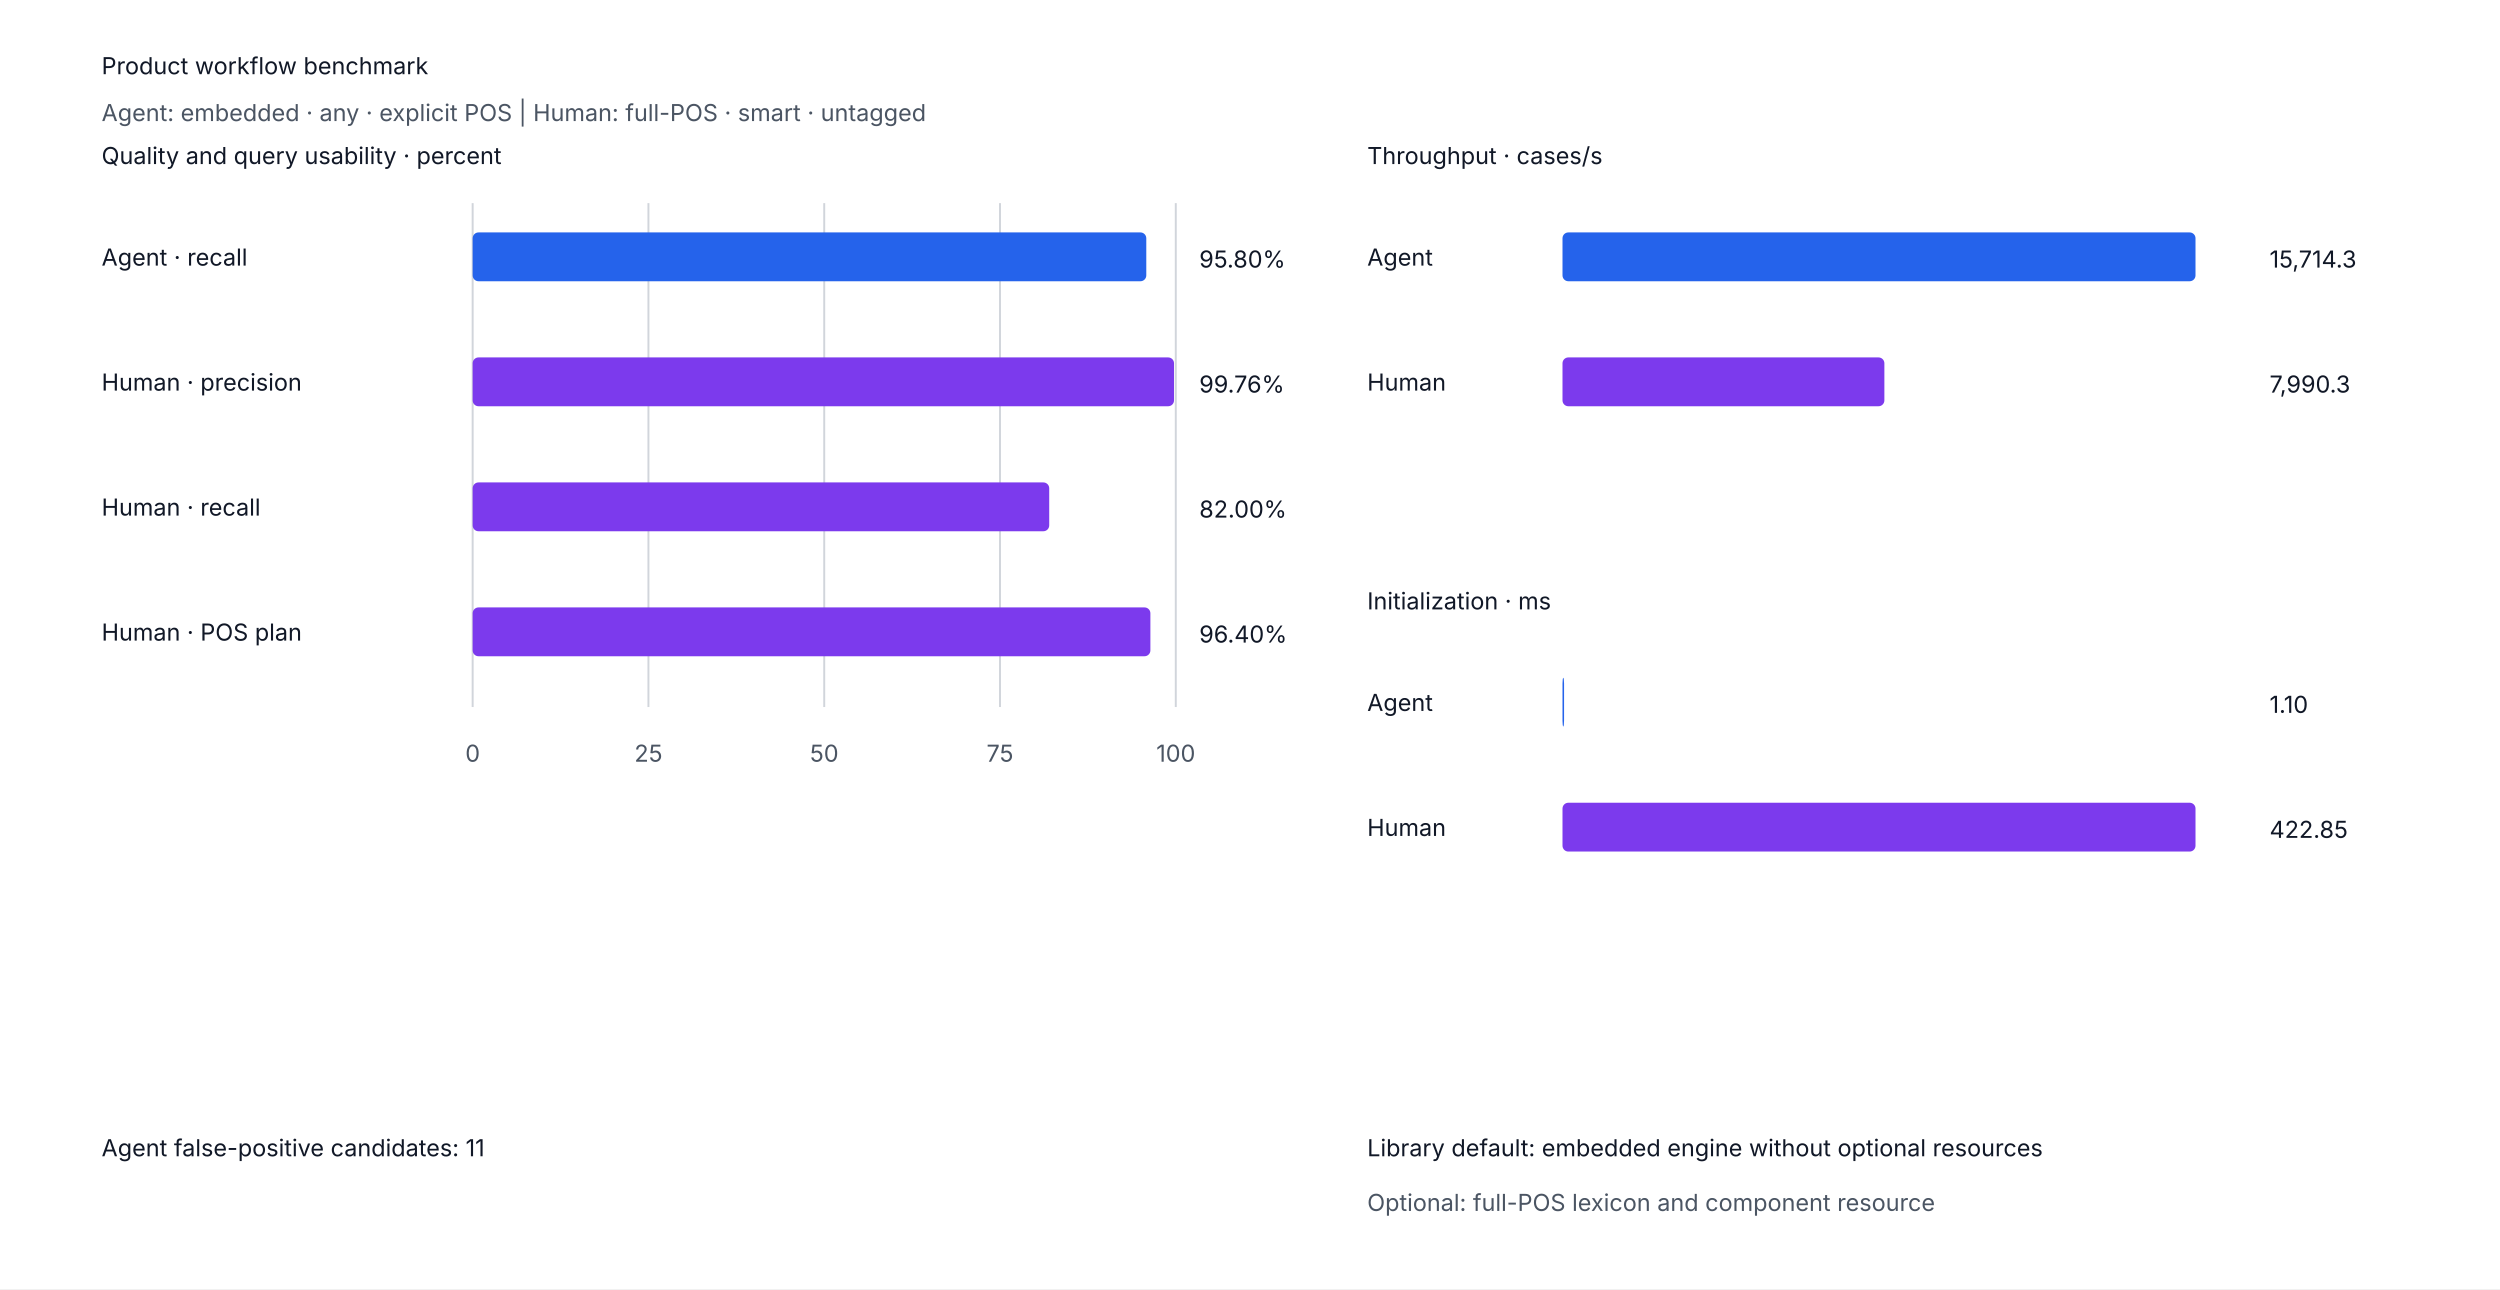
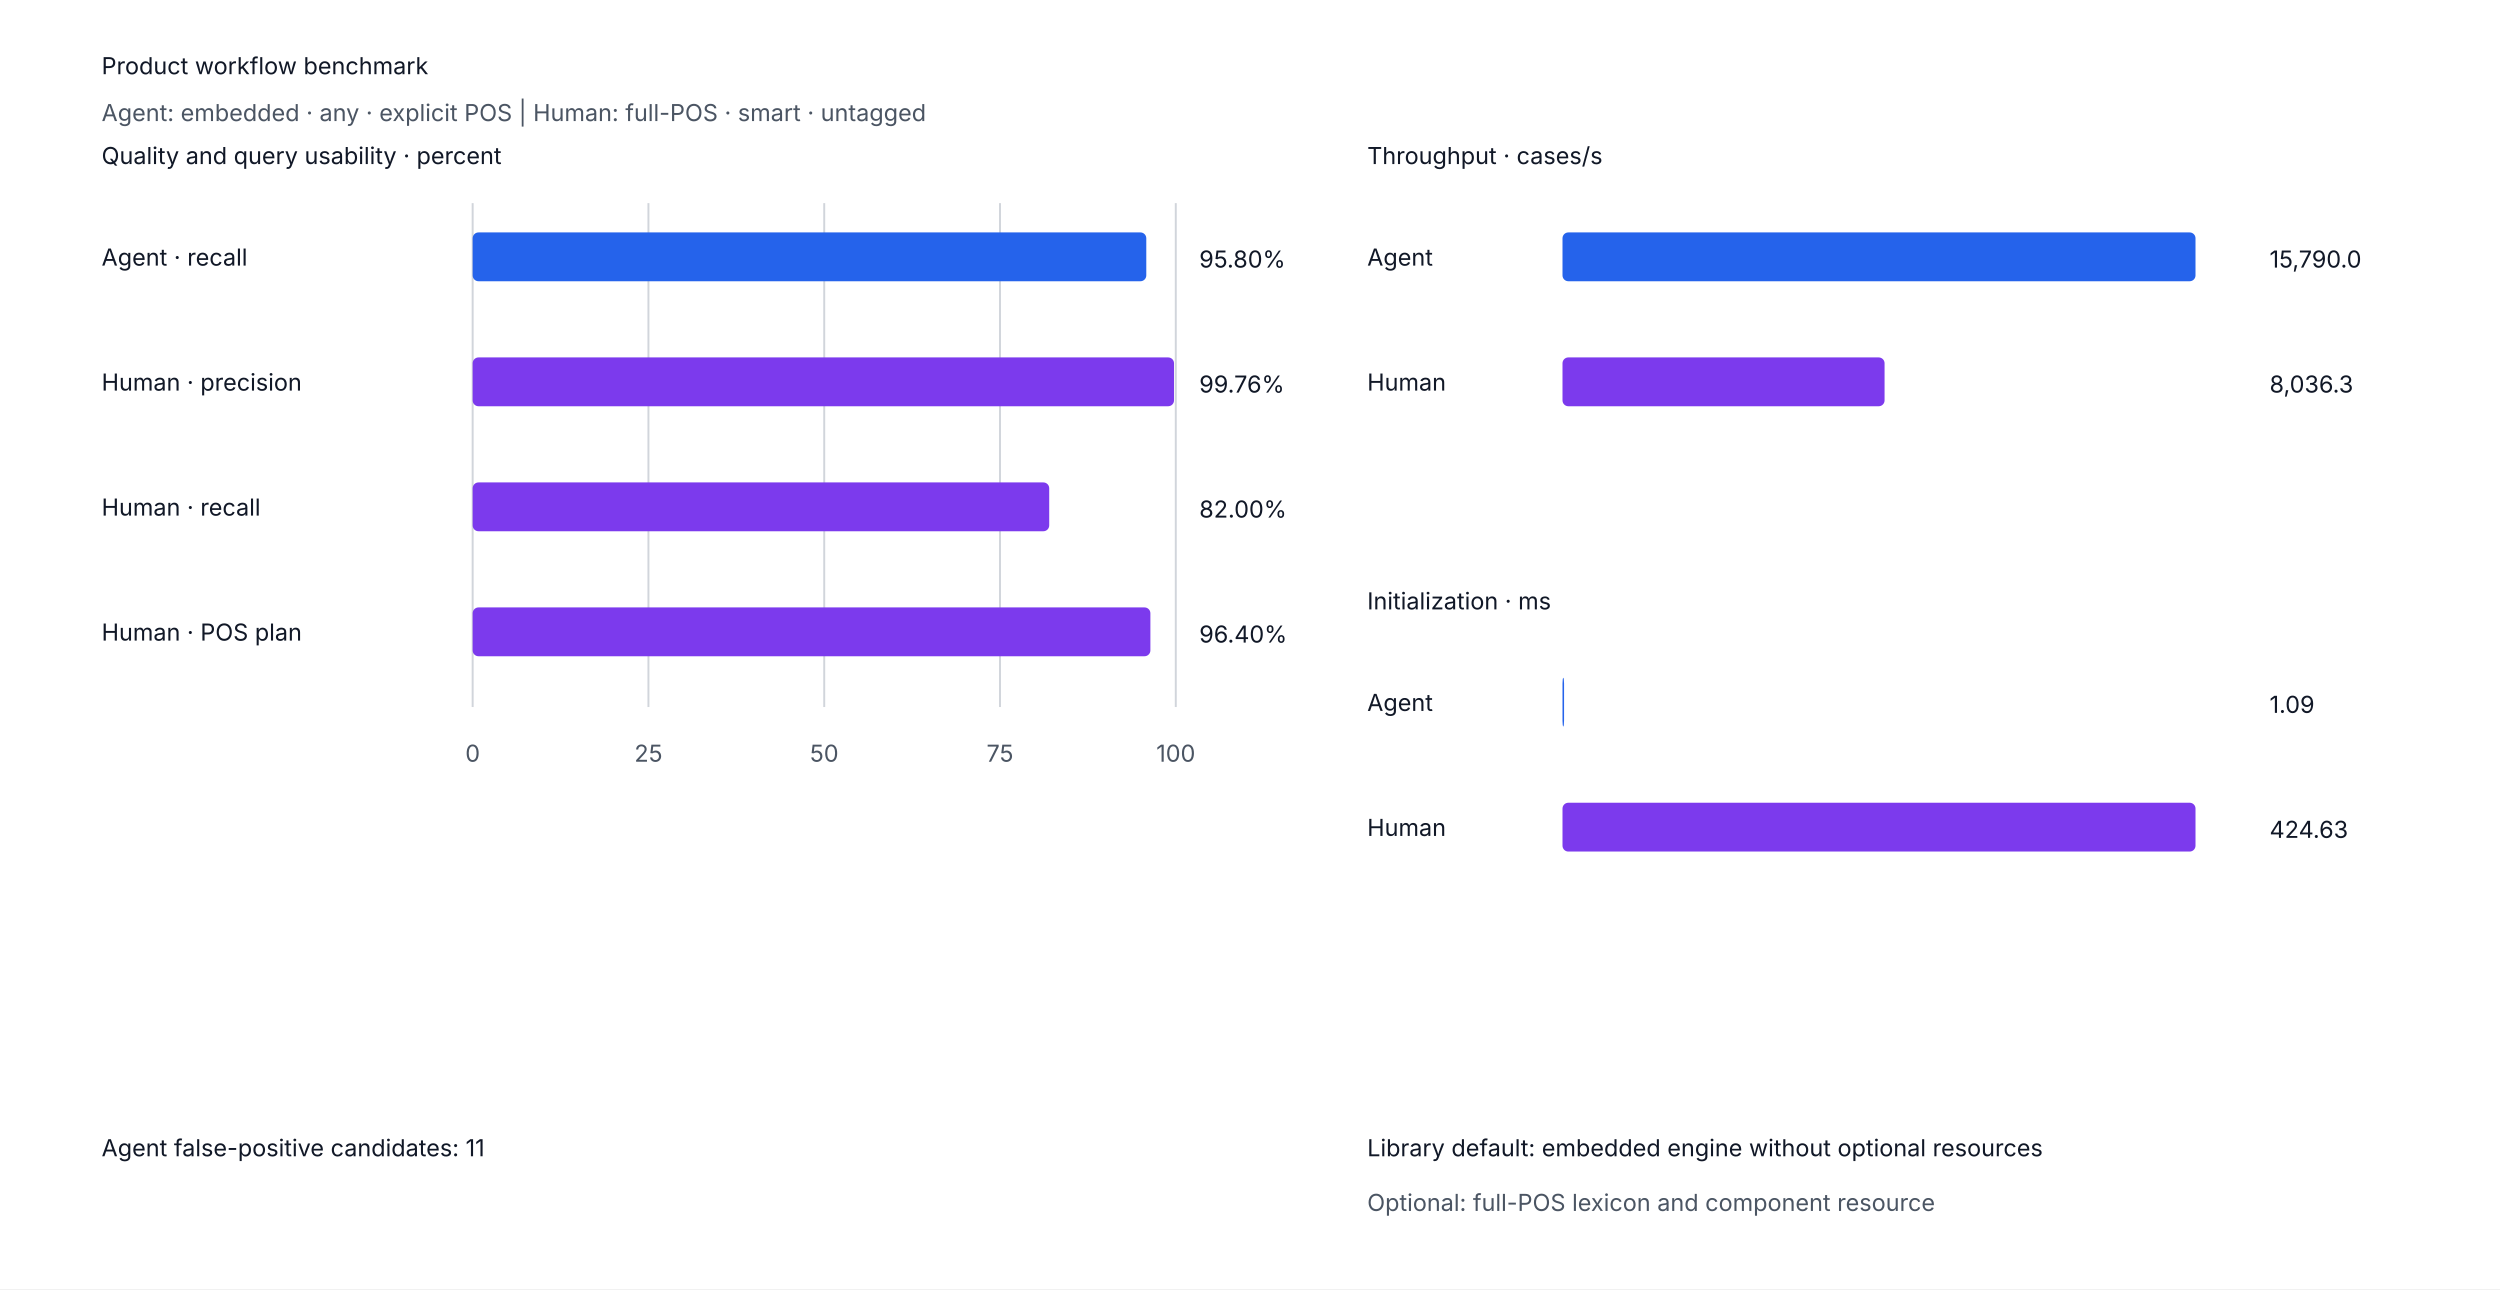
<svg xmlns="http://www.w3.org/2000/svg" width="1280" height="660" viewBox="0 0 1280 660" role="img" aria-labelledby="title desc">
  <style>
  .background { fill: #ffffff; }
  text { fill: #111827; font-family: -apple-system, BlinkMacSystemFont, "Segoe UI", sans-serif; }
  .muted { fill: #4b5563; }
  .grid { stroke: #d1d5db; stroke-width: 1; }
  .axis { stroke: #6b7280; stroke-width: 1; }
  @media (prefers-color-scheme: dark) {
    .background { fill: #0d1117; }
    text { fill: #f3f4f6; }
    .muted { fill: #9ca3af; }
    .grid { stroke: #374151; }
    .axis { stroke: #9ca3af; }
  }
</style>
  <rect class="background" width="1280" height="660" />
  <text x="52.0" y="38.0" text-anchor="start">Product workflow benchmark</text>
  <text x="52.0" y="62.0" text-anchor="start" class="muted">Agent: embedded · any · explicit POS  |  Human: full-POS · smart · untagged</text>
  <text x="52.0" y="84.0" text-anchor="start">Quality and query usability · percent</text>
  <line class="grid" x1="242.0" y1="104" x2="242.0" y2="362" />
  <text x="242.0" y="390.0" text-anchor="middle" class="muted">0</text>
  <line class="grid" x1="332.0" y1="104" x2="332.0" y2="362" />
  <text x="332.0" y="390.0" text-anchor="middle" class="muted">25</text>
  <line class="grid" x1="422.0" y1="104" x2="422.0" y2="362" />
  <text x="422.0" y="390.0" text-anchor="middle" class="muted">50</text>
  <line class="grid" x1="512.0" y1="104" x2="512.0" y2="362" />
  <text x="512.0" y="390.0" text-anchor="middle" class="muted">75</text>
  <line class="grid" x1="602.0" y1="104" x2="602.0" y2="362" />
  <text x="602.0" y="390.0" text-anchor="middle" class="muted">100</text>
  <text x="52.0" y="136.0" text-anchor="start">Agent · recall</text>
  <rect x="242.0" y="119.0" width="344.9" height="25.0" rx="3" fill="#2563eb" />
  <text x="614.0" y="137.0" text-anchor="start">95.80%</text>
  <text x="52.0" y="200.0" text-anchor="start">Human · precision</text>
  <rect x="242.0" y="183.0" width="359.1" height="25.0" rx="3" fill="#7c3aed" />
  <text x="614.0" y="201.0" text-anchor="start">99.76%</text>
  <text x="52.0" y="264.0" text-anchor="start">Human · recall</text>
  <rect x="242.0" y="247.0" width="295.2" height="25.0" rx="3" fill="#7c3aed" />
  <text x="614.0" y="265.0" text-anchor="start">82.00%</text>
  <text x="52.0" y="328.0" text-anchor="start">Human · POS plan</text>
  <rect x="242.0" y="311.0" width="347.0" height="25.0" rx="3" fill="#7c3aed" />
  <text x="614.0" y="329.0" text-anchor="start">96.40%</text>
  <text x="700.0" y="84.0" text-anchor="start">Throughput · cases/s</text>
  <text x="700.0" y="136.0" text-anchor="start">Agent</text>
  <rect x="800.0" y="119.0" width="324.1" height="25.0" rx="3" fill="#2563eb" />
-   <text x="1162.0" y="137.0" text-anchor="start">15,714.3</text>
+   <text x="1162.0" y="137.0" text-anchor="start">15,790.0</text>
  <text x="700.0" y="200.0" text-anchor="start">Human</text>
-   <rect x="800.0" y="183.0" width="164.8" height="25.0" rx="3" fill="#7c3aed" />
-   <text x="1162.0" y="201.0" text-anchor="start">7,990.3</text>
+   <rect x="800.0" y="183.0" width="164.9" height="25.0" rx="3" fill="#7c3aed" />
+   <text x="1162.0" y="201.0" text-anchor="start">8,036.3</text>
  <text x="700.0" y="312.0" text-anchor="start">Initialization · ms</text>
  <text x="700.0" y="364.0" text-anchor="start">Agent</text>
  <rect x="800.0" y="347.0" width="0.8" height="25.0" rx="3" fill="#2563eb" />
-   <text x="1162.0" y="365.0" text-anchor="start">1.10</text>
+   <text x="1162.0" y="365.0" text-anchor="start">1.09</text>
  <text x="700.0" y="428.0" text-anchor="start">Human</text>
  <rect x="800.0" y="411.0" width="324.1" height="25.0" rx="3" fill="#7c3aed" />
-   <text x="1162.0" y="429.0" text-anchor="start">422.85</text>
+   <text x="1162.0" y="429.0" text-anchor="start">424.63</text>
  <text x="52.0" y="592.0" text-anchor="start">Agent false-positive candidates: 11</text>
  <text x="700.0" y="592.0" text-anchor="start">Library default: embedded engine without optional resources</text>
  <text x="700.0" y="620.0" text-anchor="start" class="muted">Optional: full-POS lexicon and component resource</text>
</svg>
